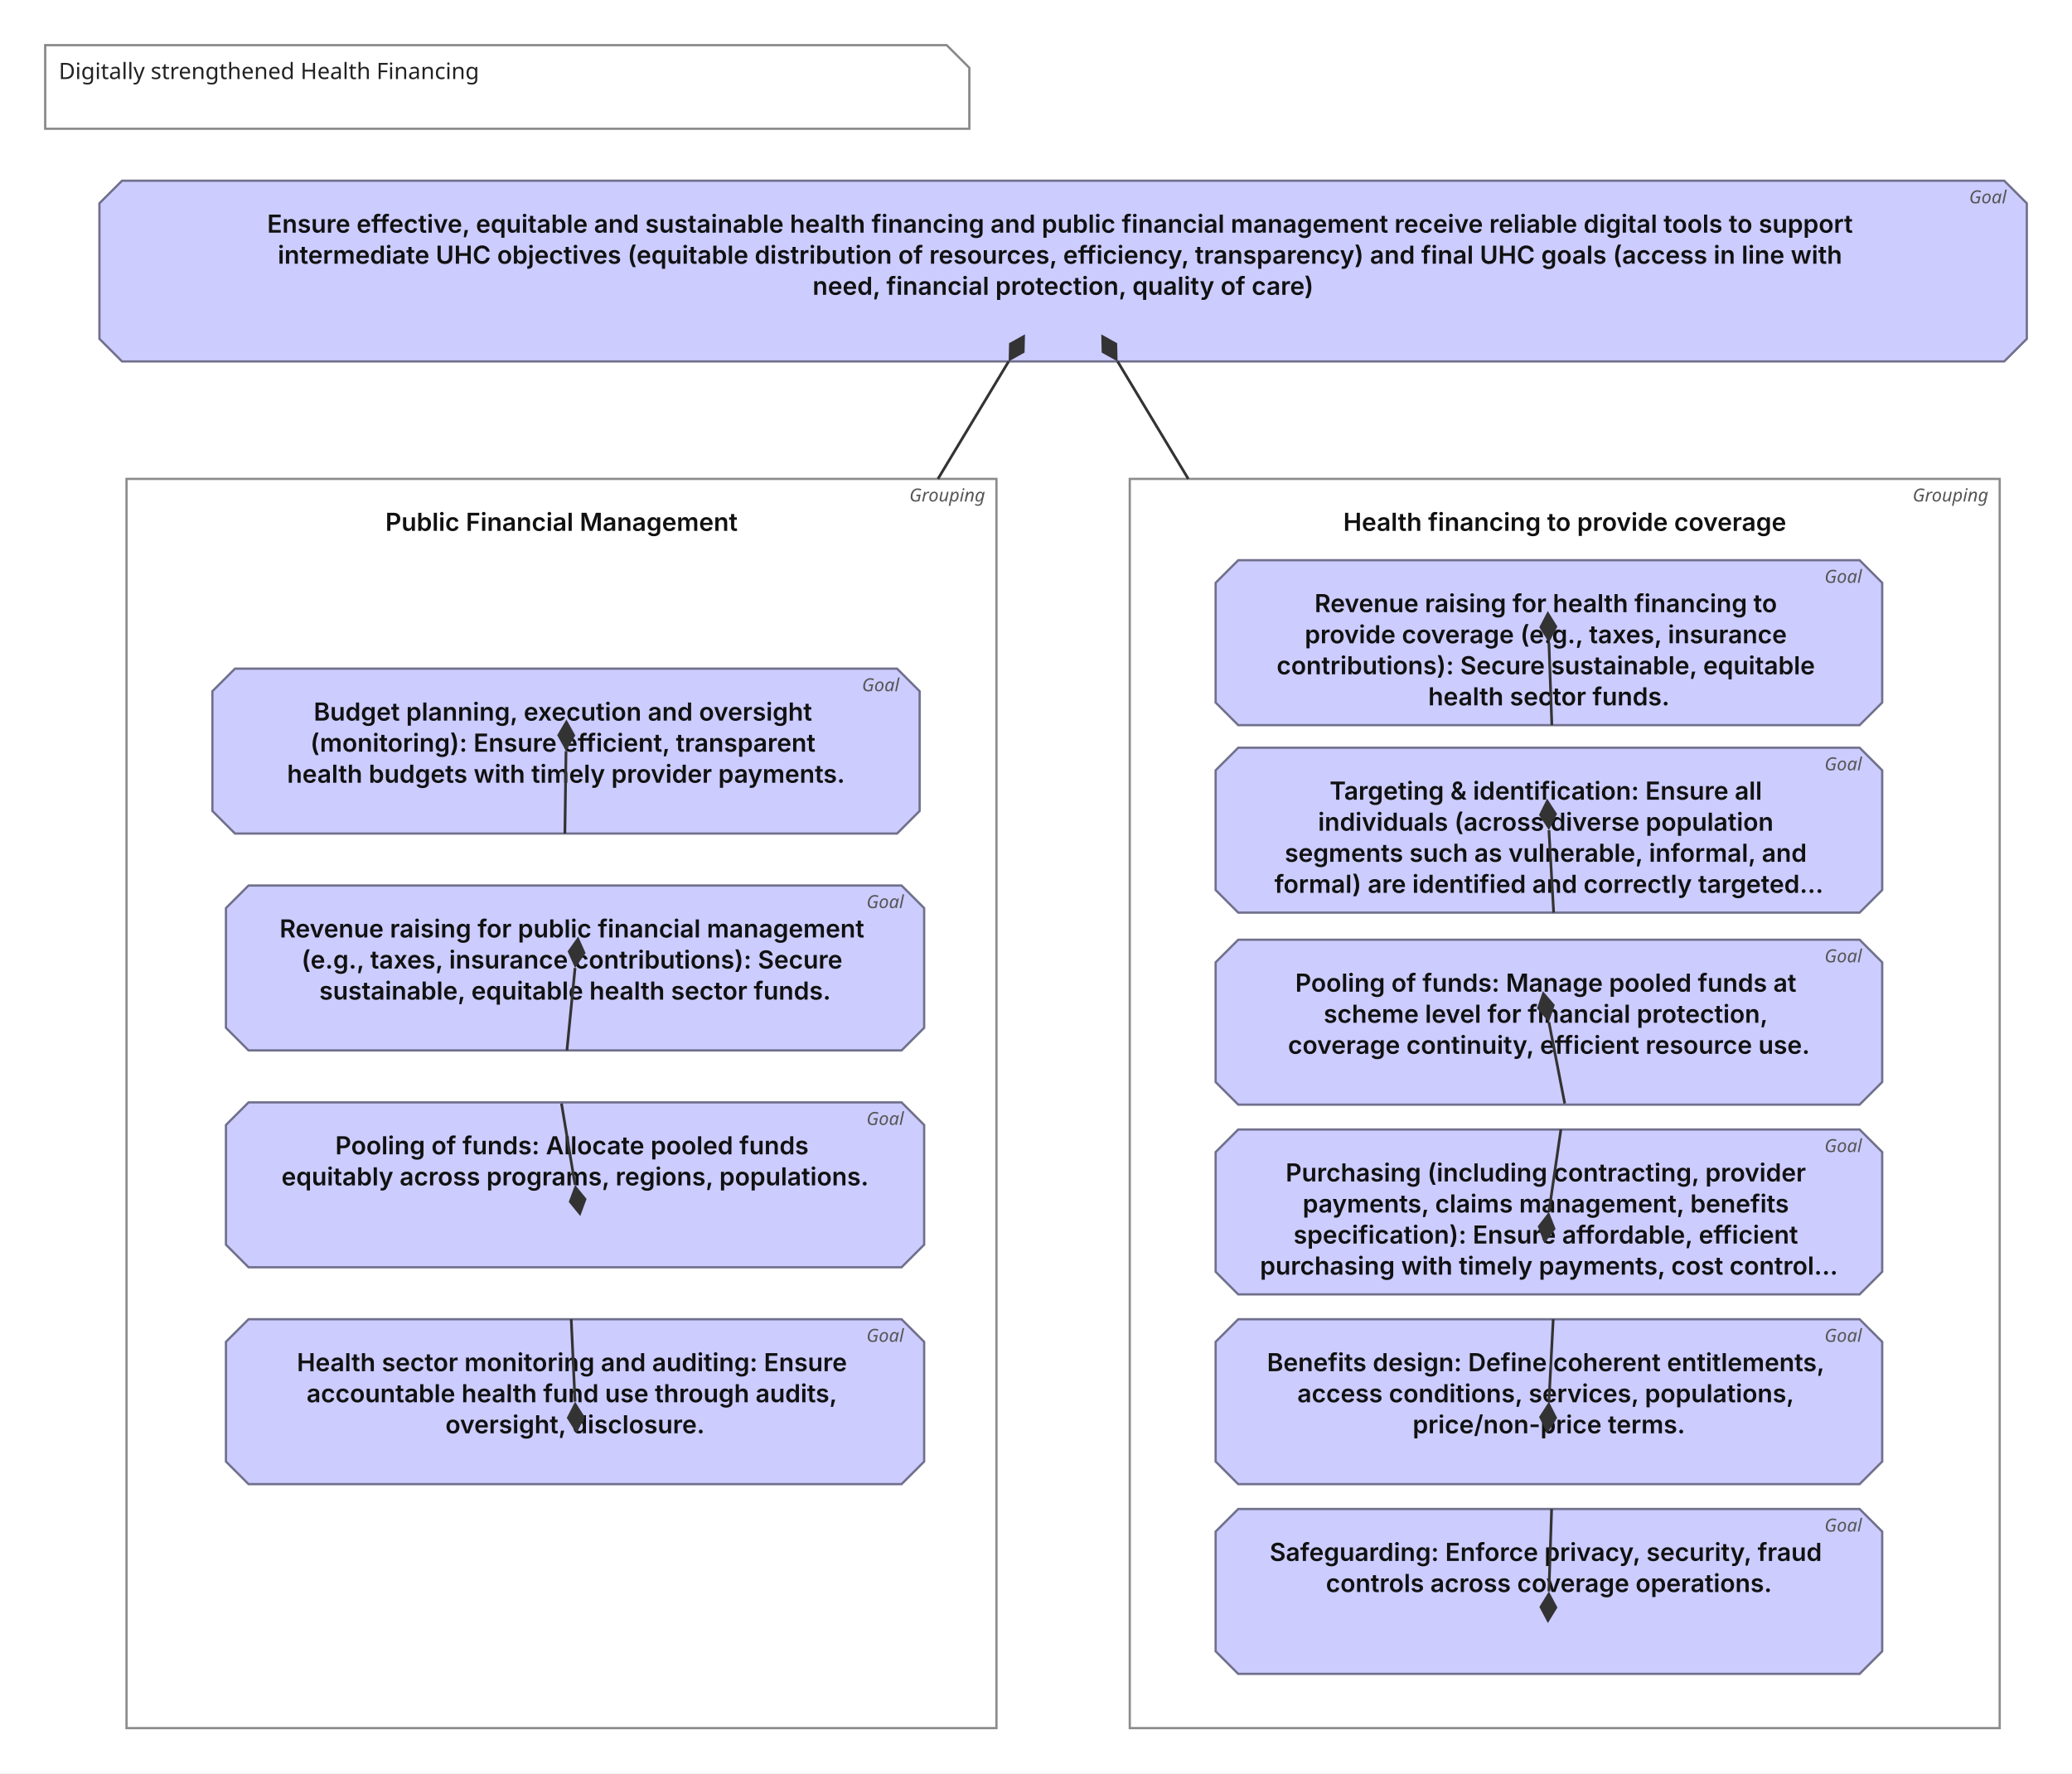
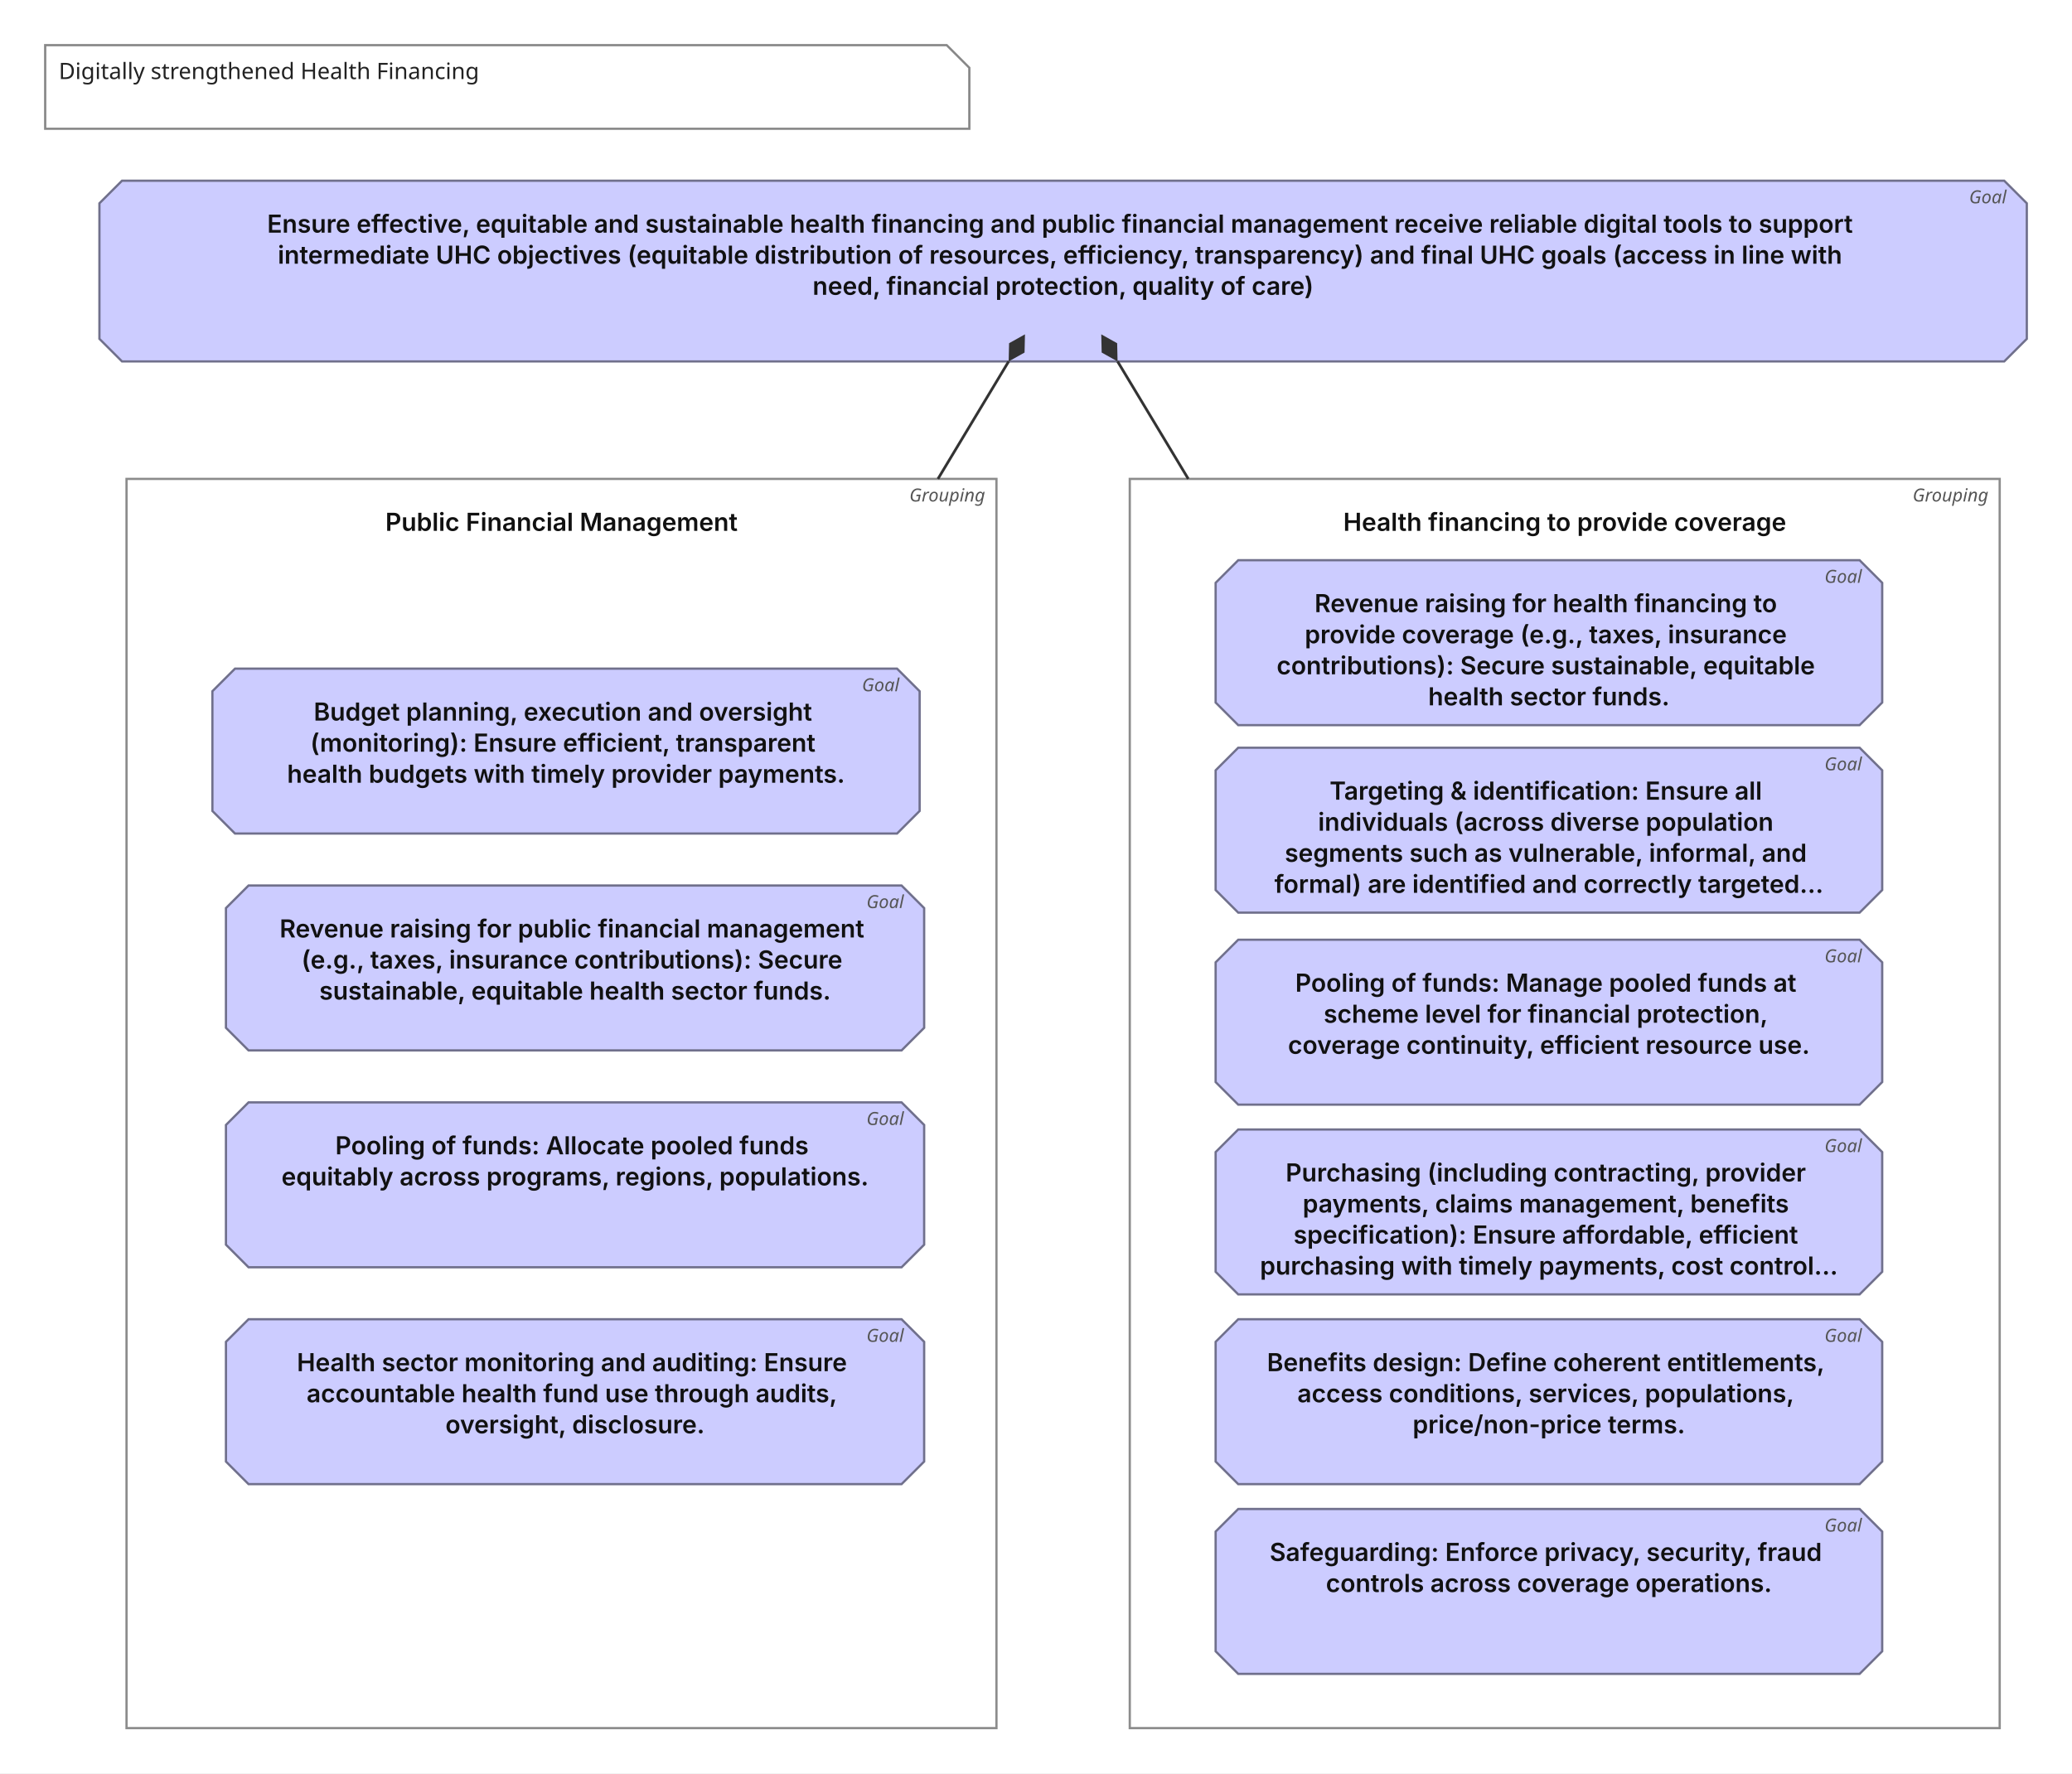
<svg xmlns="http://www.w3.org/2000/svg" viewBox="40 76 917 785" width="917" height="785" role="img" aria-labelledby="av-title">
  <style>
.av-name{font:600 11px system-ui,-apple-system,"Segoe UI",sans-serif;fill:#111}
.av-type{font:italic 8px system-ui,sans-serif;fill:#555}
.av-group{font:600 11px system-ui,sans-serif;fill:#333}
.av-note{font:10px system-ui,sans-serif;fill:#222}
.av-rel{font:9px system-ui,sans-serif;fill:#333;paint-order:stroke;stroke:#fff;stroke-width:3px}
a:hover rect,a:hover polygon,a:focus rect,a:focus polygon{stroke:#06c;stroke-width:2.5}
</style>
  <defs>
    <marker id="arrow-open" viewBox="0 0 12 12" refX="11" refY="6" markerWidth="11" markerHeight="11" orient="auto-start-reverse" markerUnits="userSpaceOnUse">
      <path d="M1 1 L11 6 L1 11" fill="none" stroke="#333" stroke-width="1.3" />
    </marker>
    <marker id="arrow-filled" viewBox="0 0 12 12" refX="11" refY="6" markerWidth="11" markerHeight="11" orient="auto-start-reverse" markerUnits="userSpaceOnUse">
      <path d="M1 1 L11 6 L1 11 Z" fill="#333" />
    </marker>
    <marker id="arrow-small" viewBox="0 0 10 10" refX="9" refY="5" markerWidth="8" markerHeight="8" orient="auto-start-reverse" markerUnits="userSpaceOnUse">
      <path d="M1 1 L9 5 L1 9" fill="none" stroke="#333" stroke-width="1.2" />
    </marker>
    <marker id="triangle-hollow" viewBox="0 0 14 14" refX="13" refY="7" markerWidth="13" markerHeight="13" orient="auto-start-reverse" markerUnits="userSpaceOnUse">
      <path d="M1 1 L13 7 L1 13 Z" fill="#fff" stroke="#333" stroke-width="1.2" />
    </marker>
    <marker id="diamond-filled" viewBox="0 0 16 10" refX="1" refY="5" markerWidth="16" markerHeight="10" orient="auto-start-reverse" markerUnits="userSpaceOnUse">
      <path d="M1 5 L8 1 L15 5 L8 9 Z" fill="#333" />
    </marker>
    <marker id="diamond-hollow" viewBox="0 0 16 10" refX="1" refY="5" markerWidth="16" markerHeight="10" orient="auto-start-reverse" markerUnits="userSpaceOnUse">
      <path d="M1 5 L8 1 L15 5 L8 9 Z" fill="#fff" stroke="#333" stroke-width="1.2" />
    </marker>
    <marker id="dot" viewBox="0 0 8 8" refX="4" refY="4" markerWidth="7" markerHeight="7" orient="auto" markerUnits="userSpaceOnUse">
      <circle cx="4" cy="4" r="3.2" fill="#333" />
    </marker>
    <pattern id="missing" width="8" height="8" patternUnits="userSpaceOnUse" patternTransform="rotate(45)">
      <rect width="8" height="8" fill="#fff" />
      <line x1="0" y1="0" x2="0" y2="8" stroke="#d33" stroke-width="2" />
    </pattern>
  </defs>
  <rect x="40" y="76" width="917" height="785" fill="#fff" />
  <g class="av-n">
    <polygon points="60,96 459,96 469,106 469,133 60,133" fill="#ffffff" stroke="#888" />
    <text class="av-note" x="66" y="111">
      <tspan x="66" dy="0">Digitally strengthened Health Financing</tspan>
    </text>
  </g>
  <a href="../../../en/dpi-h-ra/archimate/0.2.0-draft.3/elements/id-f5e881e907714bedb922a6697059c8d0/" target="_top">
    <polygon points="94,156 927,156 937,166 937,226 927,236 94,236 84,226 84,166" fill="#ccccff" stroke="#70708c" stroke-width="1" />
    <text class="av-type" x="928" y="166" text-anchor="end">Goal</text>
    <text class="av-name" x="510.5" y="179" text-anchor="middle">
      <tspan x="510.5" dy="0">Ensure effective, equitable and sustainable health financing and public financial management receive reliable digital tools to support</tspan>
      <tspan x="510.5" dy="13.75">intermediate UHC objectives (equitable distribution of resources, efficiency, transparency) and final UHC goals (access in line with</tspan>
      <tspan x="510.5" dy="13.75">need, financial protection, quality of care)</tspan>
    </text>
  </a>
  <a href="../../../en/dpi-h-ra/archimate/0.2.0-draft.3/elements/id-ae39ff76e952414085ddd92534e6aa3e/" target="_top">
    <rect x="96" y="288" width="385" height="553" fill="#ffffff" stroke="#8c8c8c" stroke-width="1" />
    <text class="av-type" x="476" y="298" text-anchor="end">Grouping</text>
    <text class="av-name" x="288.5" y="311" text-anchor="middle">
      <tspan x="288.5" dy="0">Public Financial Management</tspan>
    </text>
  </a>
  <a href="../../../en/dpi-h-ra/archimate/0.2.0-draft.3/elements/id-c17c1aa0136b45a48e84904729ac0c42/" target="_top">
    <polygon points="144,372 437,372 447,382 447,435 437,445 144,445 134,435 134,382" fill="#ccccff" stroke="#70708c" stroke-width="1" />
    <text class="av-type" x="438" y="382" text-anchor="end">Goal</text>
    <text class="av-name" x="290.5" y="395" text-anchor="middle">
      <tspan x="290.5" dy="0">Budget planning, execution and oversight</tspan>
      <tspan x="290.5" dy="13.75">(monitoring): Ensure efficient, transparent</tspan>
      <tspan x="290.5" dy="13.75">health budgets with timely provider payments.</tspan>
    </text>
  </a>
  <a href="../../../en/dpi-h-ra/archimate/0.2.0-draft.3/elements/id-6ed9f3f581b04aaa840c4cbfec830b20/" target="_top">
    <polygon points="150,468 439,468 449,478 449,531 439,541 150,541 140,531 140,478" fill="#ccccff" stroke="#70708c" stroke-width="1" />
    <text class="av-type" x="440" y="478" text-anchor="end">Goal</text>
    <text class="av-name" x="294.5" y="491" text-anchor="middle">
      <tspan x="294.5" dy="0">Revenue raising for public financial management</tspan>
      <tspan x="294.5" dy="13.75">(e.g., taxes, insurance contributions): Secure</tspan>
      <tspan x="294.5" dy="13.75">sustainable, equitable health sector funds.</tspan>
    </text>
  </a>
  <a href="../../../en/dpi-h-ra/archimate/0.2.0-draft.3/elements/id-d8d0e95a40fa41fd9c2921d20f7b2e35/" target="_top">
    <polygon points="150,564 439,564 449,574 449,627 439,637 150,637 140,627 140,574" fill="#ccccff" stroke="#70708c" stroke-width="1" />
    <text class="av-type" x="440" y="574" text-anchor="end">Goal</text>
    <text class="av-name" x="294.5" y="587" text-anchor="middle">
      <tspan x="294.5" dy="0">Pooling of funds: Allocate pooled funds</tspan>
      <tspan x="294.5" dy="13.75">equitably across programs, regions, populations.</tspan>
    </text>
  </a>
  <a href="../../../en/dpi-h-ra/archimate/0.2.0-draft.3/elements/id-c7e57199cc644254b622ef0c70de597a/" target="_top">
    <polygon points="150,660 439,660 449,670 449,723 439,733 150,733 140,723 140,670" fill="#ccccff" stroke="#70708c" stroke-width="1" />
    <text class="av-type" x="440" y="670" text-anchor="end">Goal</text>
    <text class="av-name" x="294.5" y="683" text-anchor="middle">
      <tspan x="294.5" dy="0">Health sector monitoring and auditing: Ensure</tspan>
      <tspan x="294.5" dy="13.75">accountable health fund use through audits,</tspan>
      <tspan x="294.5" dy="13.75">oversight, disclosure.</tspan>
    </text>
  </a>
  <a href="../../../en/dpi-h-ra/archimate/0.2.0-draft.3/elements/id-bedf9520ae124dc5984b89faebc483d6/" target="_top">
    <rect x="540" y="288" width="385" height="553" fill="#ffffff" stroke="#8c8c8c" stroke-width="1" />
    <text class="av-type" x="920" y="298" text-anchor="end">Grouping</text>
    <text class="av-name" x="732.5" y="311" text-anchor="middle">
      <tspan x="732.5" dy="0">Health financing to provide coverage</tspan>
    </text>
  </a>
  <a href="../../../en/dpi-h-ra/archimate/0.2.0-draft.3/elements/id-70d2329bcee6491aa113006670ec7741/" target="_top">
    <polygon points="588,324 863,324 873,334 873,387 863,397 588,397 578,387 578,334" fill="#ccccff" stroke="#70708c" stroke-width="1" />
    <text class="av-type" x="864" y="334" text-anchor="end">Goal</text>
    <text class="av-name" x="725.5" y="347" text-anchor="middle">
      <tspan x="725.5" dy="0">Revenue raising for health financing to</tspan>
      <tspan x="725.5" dy="13.75">provide coverage (e.g., taxes, insurance</tspan>
      <tspan x="725.5" dy="13.75">contributions): Secure sustainable, equitable</tspan>
      <tspan x="725.5" dy="13.75">health sector funds.</tspan>
    </text>
  </a>
  <a href="../../../en/dpi-h-ra/archimate/0.2.0-draft.3/elements/id-b32cf0be367f438b8259d158433141ac/" target="_top">
    <polygon points="588,407 863,407 873,417 873,470 863,480 588,480 578,470 578,417" fill="#ccccff" stroke="#70708c" stroke-width="1" />
    <text class="av-type" x="864" y="417" text-anchor="end">Goal</text>
    <text class="av-name" x="725.5" y="430" text-anchor="middle">
      <tspan x="725.5" dy="0">Targeting &amp; identification: Ensure all</tspan>
      <tspan x="725.5" dy="13.75">individuals (across diverse population</tspan>
      <tspan x="725.5" dy="13.75">segments such as vulnerable, informal, and</tspan>
      <tspan x="725.5" dy="13.75">formal) are identified and correctly targeted…</tspan>
    </text>
  </a>
  <a href="../../../en/dpi-h-ra/archimate/0.2.0-draft.3/elements/id-1620fafd9f89463b9c315ef6cbde40ed/" target="_top">
    <polygon points="588,492 863,492 873,502 873,555 863,565 588,565 578,555 578,502" fill="#ccccff" stroke="#70708c" stroke-width="1" />
    <text class="av-type" x="864" y="502" text-anchor="end">Goal</text>
    <text class="av-name" x="725.5" y="515" text-anchor="middle">
      <tspan x="725.5" dy="0">Pooling of funds: Manage pooled funds at</tspan>
      <tspan x="725.5" dy="13.75">scheme level for financial protection,</tspan>
      <tspan x="725.5" dy="13.75">coverage continuity, efficient resource use.</tspan>
    </text>
  </a>
  <a href="../../../en/dpi-h-ra/archimate/0.2.0-draft.3/elements/id-bbda116d3e4045edb39ecb17d51a9461/" target="_top">
    <polygon points="588,576 863,576 873,586 873,639 863,649 588,649 578,639 578,586" fill="#ccccff" stroke="#70708c" stroke-width="1" />
    <text class="av-type" x="864" y="586" text-anchor="end">Goal</text>
    <text class="av-name" x="725.5" y="599" text-anchor="middle">
      <tspan x="725.5" dy="0">Purchasing (including contracting, provider</tspan>
      <tspan x="725.5" dy="13.75">payments, claims management, benefits</tspan>
      <tspan x="725.5" dy="13.75">specification): Ensure affordable, efficient</tspan>
      <tspan x="725.5" dy="13.75">purchasing with timely payments, cost control…</tspan>
    </text>
  </a>
  <a href="../../../en/dpi-h-ra/archimate/0.2.0-draft.3/elements/id-64ecddde618344efb5e910b513e9d3dc/" target="_top">
    <polygon points="588,660 863,660 873,670 873,723 863,733 588,733 578,723 578,670" fill="#ccccff" stroke="#70708c" stroke-width="1" />
    <text class="av-type" x="864" y="670" text-anchor="end">Goal</text>
    <text class="av-name" x="725.5" y="683" text-anchor="middle">
      <tspan x="725.5" dy="0">Benefits design: Define coherent entitlements,</tspan>
      <tspan x="725.5" dy="13.75">access conditions, services, populations,</tspan>
      <tspan x="725.5" dy="13.75">price/non-price terms.</tspan>
    </text>
  </a>
  <a href="../../../en/dpi-h-ra/archimate/0.2.0-draft.3/elements/id-ddfdcb47aa7e486ab7d23dd87ca442e6/" target="_top">
    <polygon points="588,744 863,744 873,754 873,807 863,817 588,817 578,807 578,754" fill="#ccccff" stroke="#70708c" stroke-width="1" />
    <text class="av-type" x="864" y="754" text-anchor="end">Goal</text>
    <text class="av-name" x="725.5" y="767" text-anchor="middle">
      <tspan x="725.5" dy="0">Safeguarding: Enforce privacy, security, fraud</tspan>
      <tspan x="725.5" dy="13.75">controls across coverage operations.</tspan>
    </text>
  </a>
  <a href="../../../en/dpi-h-ra/archimate/0.2.0-draft.3/relationships/id-3122f401a9c24d0984b3f6a0a7d8575d/" target="_top">
    <path d="M486.4 236 L455.1 288" fill="none" stroke="#333" stroke-width="1.2" marker-start="url(#diamond-filled)" />
    <path d="M486.4 236 L455.1 288" fill="none" stroke="transparent" stroke-width="8" />
  </a>
  <a href="../../../en/dpi-h-ra/archimate/0.2.0-draft.3/relationships/id-37f64b8c8c594addbe850e226cba2117/" target="_top">
    <path d="M534.6 236 L565.9 288" fill="none" stroke="#333" stroke-width="1.2" marker-start="url(#diamond-filled)" />
    <path d="M534.6 236 L565.9 288" fill="none" stroke="transparent" stroke-width="8" />
  </a>
-   <a href="../../../en/dpi-h-ra/archimate/0.2.0-draft.3/relationships/id-8898f581ea404fac9a3c65259dd55ff5/" target="_top">
-     <path d="M290.5 408.5 L290 445" fill="none" stroke="#333" stroke-width="1.2" marker-start="url(#diamond-filled)" />
-     <path d="M290.5 408.5 L290 445" fill="none" stroke="transparent" stroke-width="8" />
-   </a>
-   <a href="../../../en/dpi-h-ra/archimate/0.2.0-draft.3/relationships/id-058ec5939c3e48e880f307fd5aadb5a6/" target="_top">
-     <path d="M294.5 504.5 L290.9 541" fill="none" stroke="#333" stroke-width="1.2" marker-start="url(#diamond-filled)" />
-     <path d="M294.5 504.5 L290.9 541" fill="none" stroke="transparent" stroke-width="8" />
-   </a>
-   <a href="../../../en/dpi-h-ra/archimate/0.2.0-draft.3/relationships/id-33fbb86ceac74b618b2ace672b205ace/" target="_top">
-     <path d="M294.5 600.5 L288.5 564.5" fill="none" stroke="#333" stroke-width="1.2" marker-start="url(#diamond-filled)" />
-     <path d="M294.5 600.5 L288.5 564.5" fill="none" stroke="transparent" stroke-width="8" />
-   </a>
-   <a href="../../../en/dpi-h-ra/archimate/0.2.0-draft.3/relationships/id-60cafc65e3a84824a419c39da9341ceb/" target="_top">
-     <path d="M294.5 696.5 L292.8 660" fill="none" stroke="#333" stroke-width="1.2" marker-start="url(#diamond-filled)" />
-     <path d="M294.5 696.5 L292.8 660" fill="none" stroke="transparent" stroke-width="8" />
-   </a>
-   <a href="../../../en/dpi-h-ra/archimate/0.2.0-draft.3/relationships/id-7a57537d61df4c0c904d1a6692890436/" target="_top">
-     <path d="M725.5 360.5 L726.8 397" fill="none" stroke="#333" stroke-width="1.2" marker-start="url(#diamond-filled)" />
-     <path d="M725.5 360.5 L726.8 397" fill="none" stroke="transparent" stroke-width="8" />
-   </a>
-   <a href="../../../en/dpi-h-ra/archimate/0.2.0-draft.3/relationships/id-576c22335b914ad8a51c098110f1da14/" target="_top">
-     <path d="M725.5 443.5 L727.6 480" fill="none" stroke="#333" stroke-width="1.2" marker-start="url(#diamond-filled)" />
-     <path d="M725.5 443.5 L727.6 480" fill="none" stroke="transparent" stroke-width="8" />
-   </a>
-   <a href="../../../en/dpi-h-ra/archimate/0.2.0-draft.3/relationships/id-04317e84c0444c9192d1d3ca07eab753/" target="_top">
-     <path d="M725.5 528.5 L732.5 564.5" fill="none" stroke="#333" stroke-width="1.2" marker-start="url(#diamond-filled)" />
-     <path d="M725.5 528.5 L732.5 564.5" fill="none" stroke="transparent" stroke-width="8" />
-   </a>
-   <a href="../../../en/dpi-h-ra/archimate/0.2.0-draft.3/relationships/id-8e5ef1a9293342c89d7291252bf443b4/" target="_top">
-     <path d="M725.5 612.5 L730.8 576" fill="none" stroke="#333" stroke-width="1.2" marker-start="url(#diamond-filled)" />
-     <path d="M725.5 612.5 L730.8 576" fill="none" stroke="transparent" stroke-width="8" />
-   </a>
-   <a href="../../../en/dpi-h-ra/archimate/0.2.0-draft.3/relationships/id-405036d464f84503b55fbebc381ded72/" target="_top">
-     <path d="M725.5 696.5 L727.4 660" fill="none" stroke="#333" stroke-width="1.2" marker-start="url(#diamond-filled)" />
-     <path d="M725.5 696.5 L727.4 660" fill="none" stroke="transparent" stroke-width="8" />
-   </a>
-   <a href="../../../en/dpi-h-ra/archimate/0.2.0-draft.3/relationships/id-431b824f0ed54083a6e550cc22f0d942/" target="_top">
-     <path d="M725.5 780.5 L726.7 744" fill="none" stroke="#333" stroke-width="1.2" marker-start="url(#diamond-filled)" />
-     <path d="M725.5 780.5 L726.7 744" fill="none" stroke="transparent" stroke-width="8" />
-   </a>
</svg>
